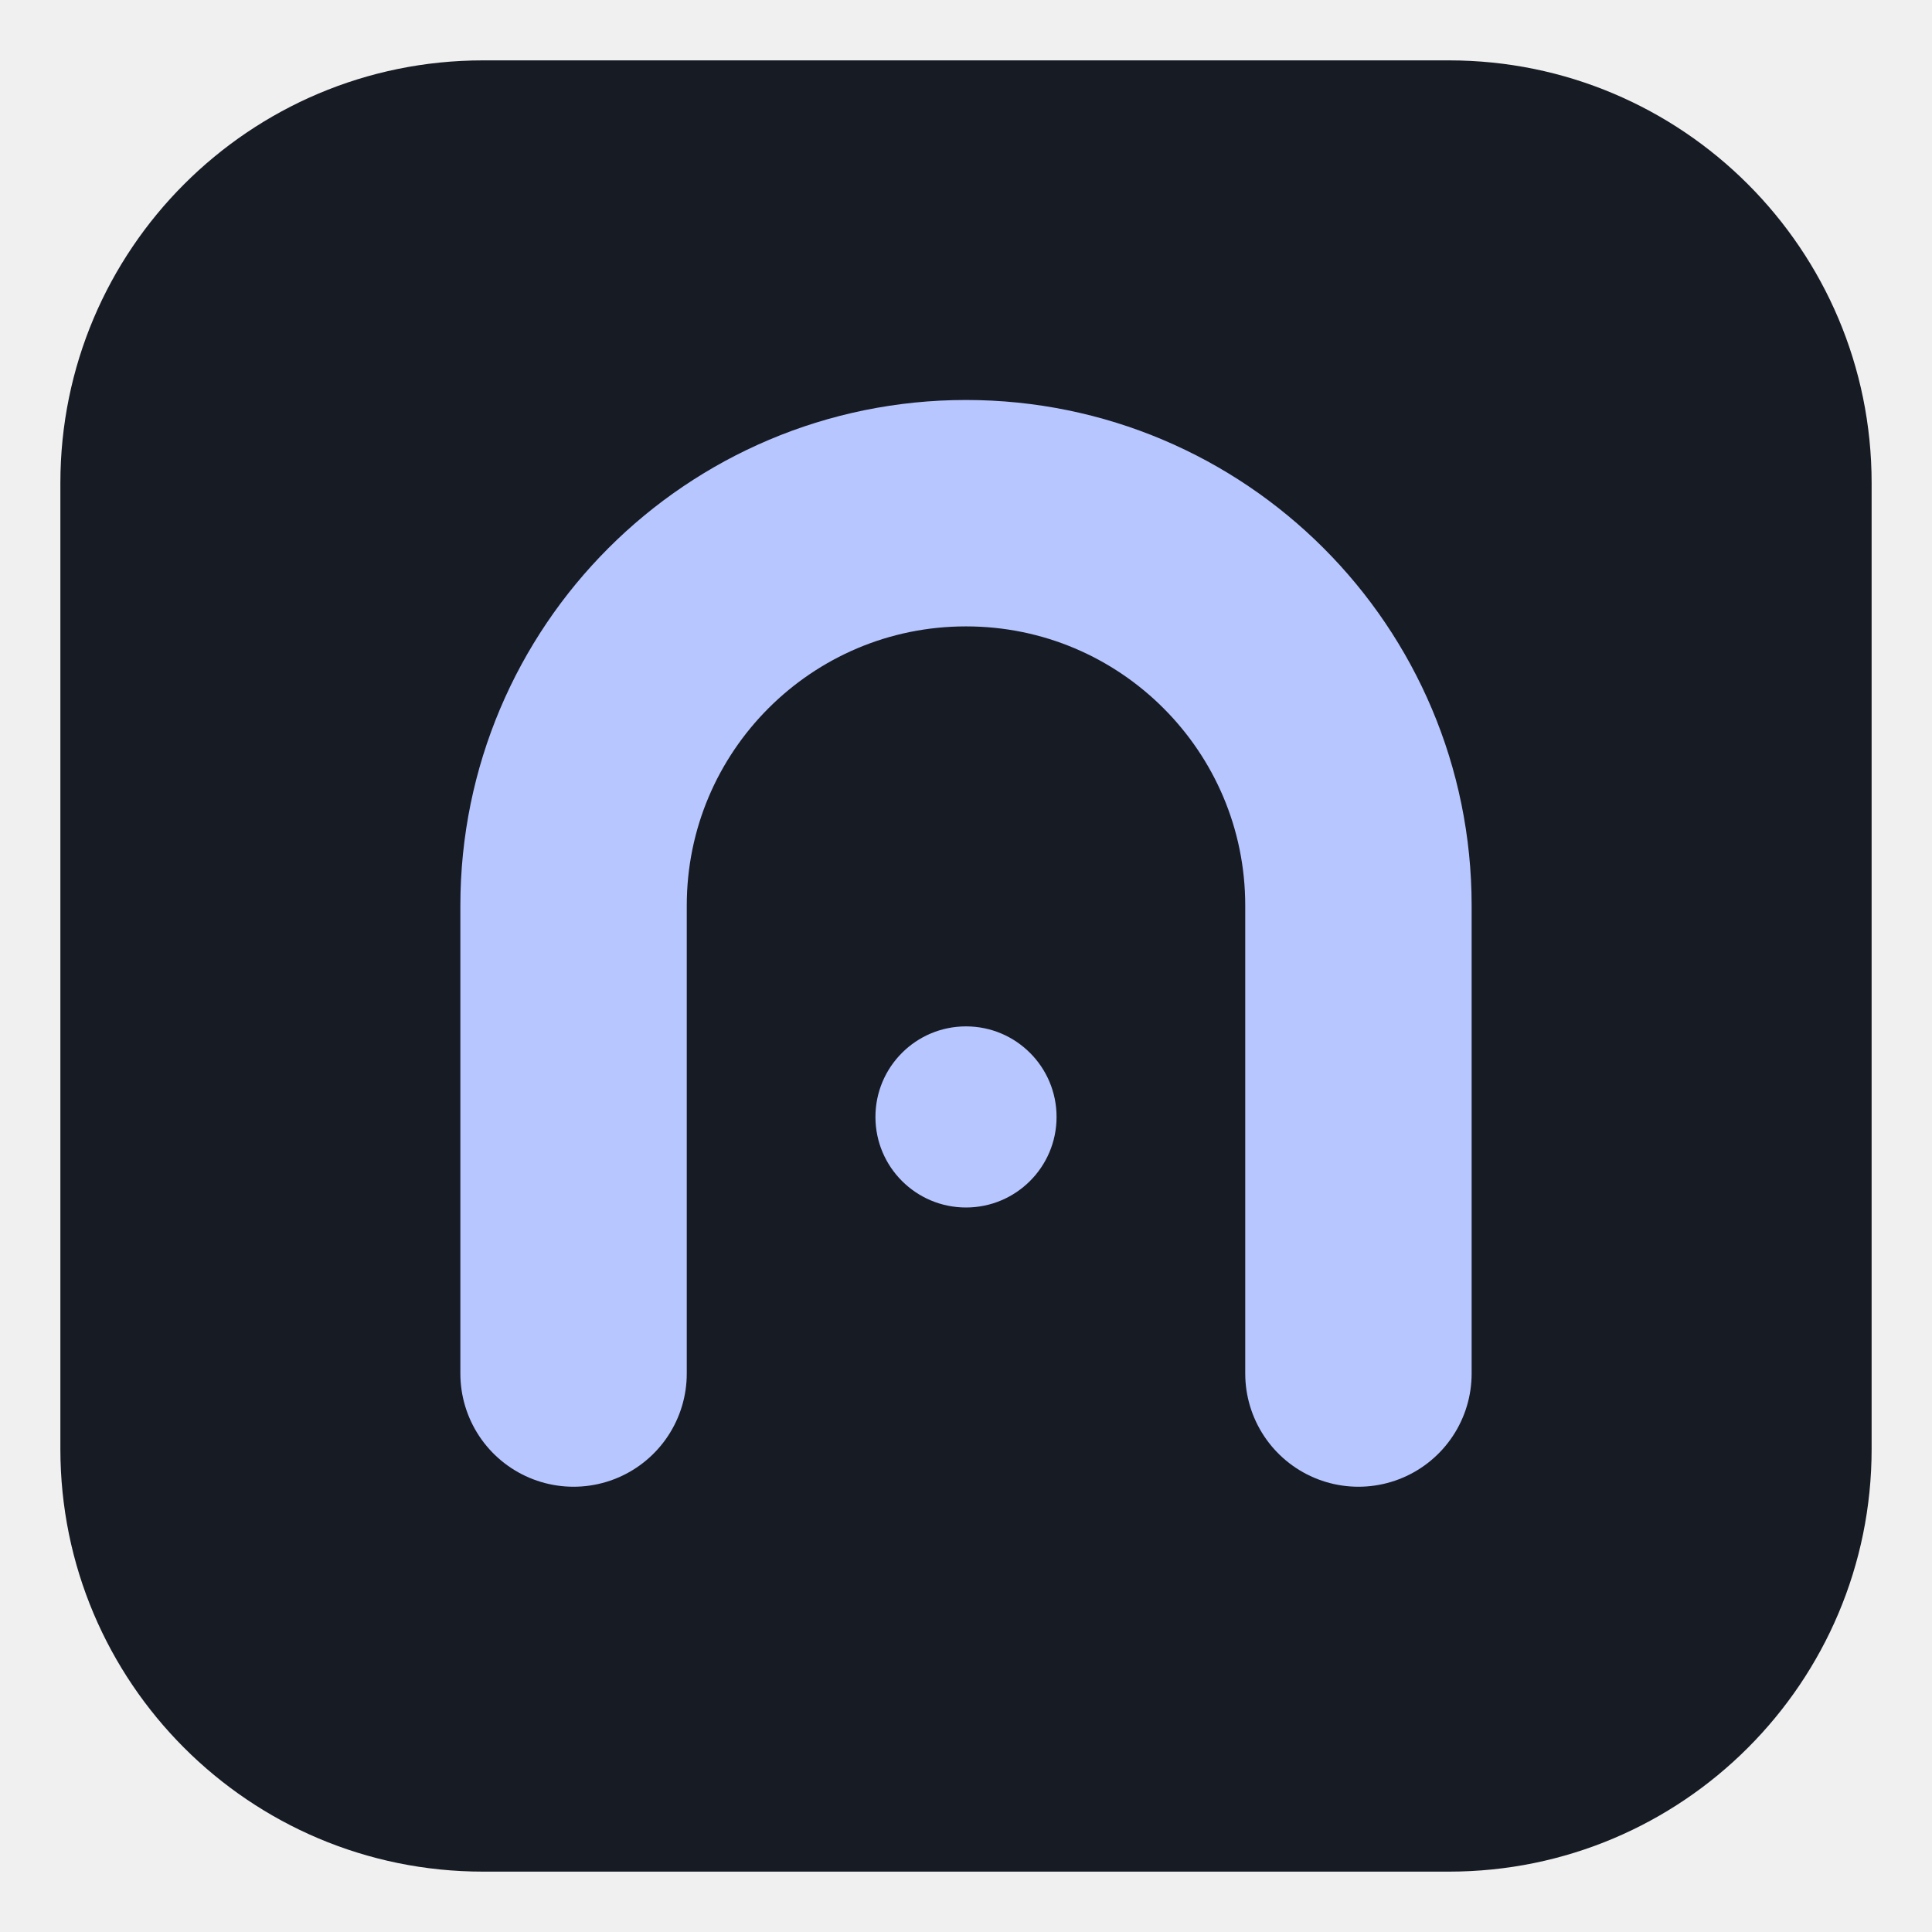
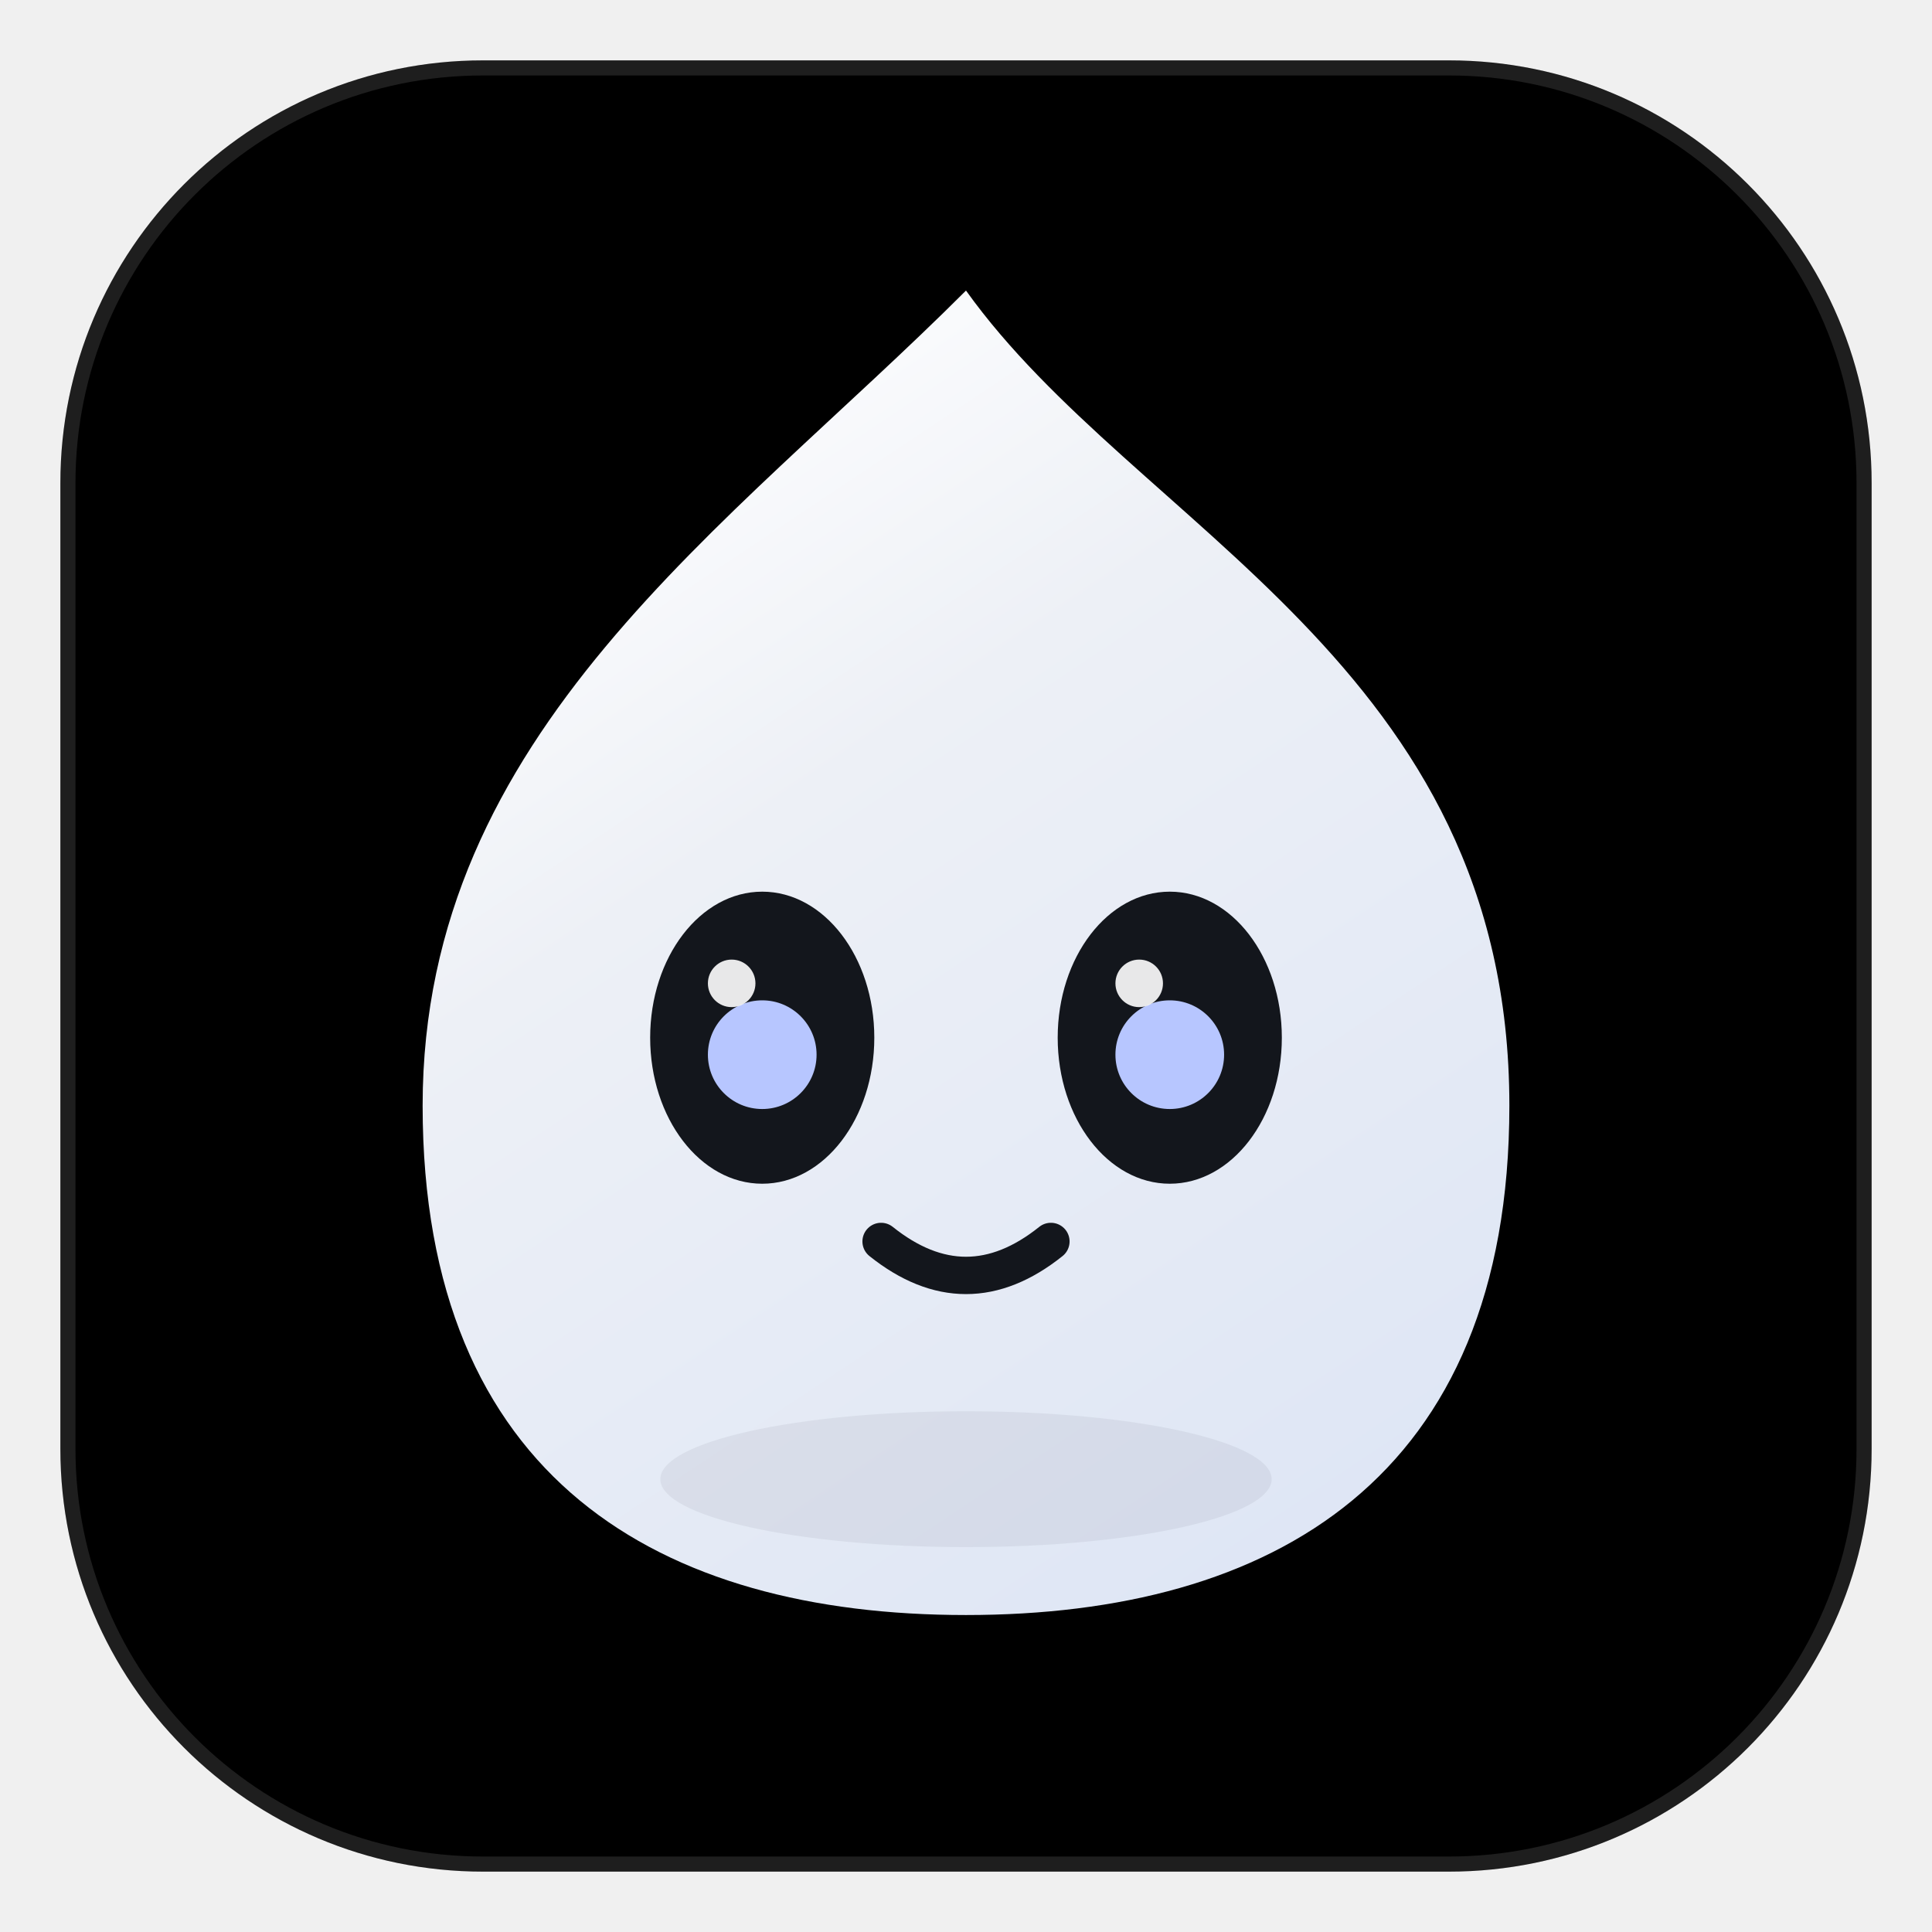
<svg xmlns="http://www.w3.org/2000/svg" viewBox="0 0 256 256" fill="none">
-   <rect x="8" y="8" width="240" height="240" rx="56" fill="#171b24" />
-   <path d="M76 182V120a52 52 0 0 1 104 0v62" stroke="#b7c6ff" stroke-width="30" stroke-linecap="round" />
-   <circle cx="128" cy="148" r="12" fill="#b7c6ff" />
+   <rect x="8" y="8" width="240" height="240" rx="56" fill="#000000" />
+   <rect x="9" y="9" width="238" height="238" rx="55" stroke="#ffffff" stroke-opacity=".12" stroke-width="2" />
+   <defs>
+     <linearGradient id="pet" x1="12" y1="8" x2="36" y2="44" gradientUnits="userSpaceOnUse">
+       <stop stop-color="#ffffff" />
+       <stop offset=".32" stop-color="#edf0f6" />
+       <stop offset="1" stop-color="#dde5f5" />
+     </linearGradient>
+   </defs>
+   <g transform="translate(20 16) scale(4.5)">
+     <path d="M24 5 C29 12 40 16 40 29 C40 40 33 44 24 44 C15 44 8 40 8 29 C8 18 17 12 24 5Z" fill="url(#pet)" />
+     <ellipse cx="24" cy="40" rx="9" ry="2" fill="#0f1423" opacity=".06" />
+     <g fill="#13161c">
+       <ellipse cx="18" cy="27" rx="3.3" ry="4.3" />
+       <ellipse cx="30" cy="27" rx="3.3" ry="4.3" />
+     </g>
+     <g fill="#b7c6ff">
+       <circle cx="18" cy="27.5" r="1.6" />
+       <circle cx="30" cy="27.5" r="1.6" />
+     </g>
+     <g fill="#fff" opacity=".9">
+       <circle cx="17.1" cy="25.4" r=".7" />
+       <circle cx="29.1" cy="25.4" r=".7" />
+     </g>
+     <path d="M21.5 33 Q24 35 26.5 33" stroke="#13161c" stroke-width="1.1" stroke-linecap="round" />
+   </g>
</svg>
